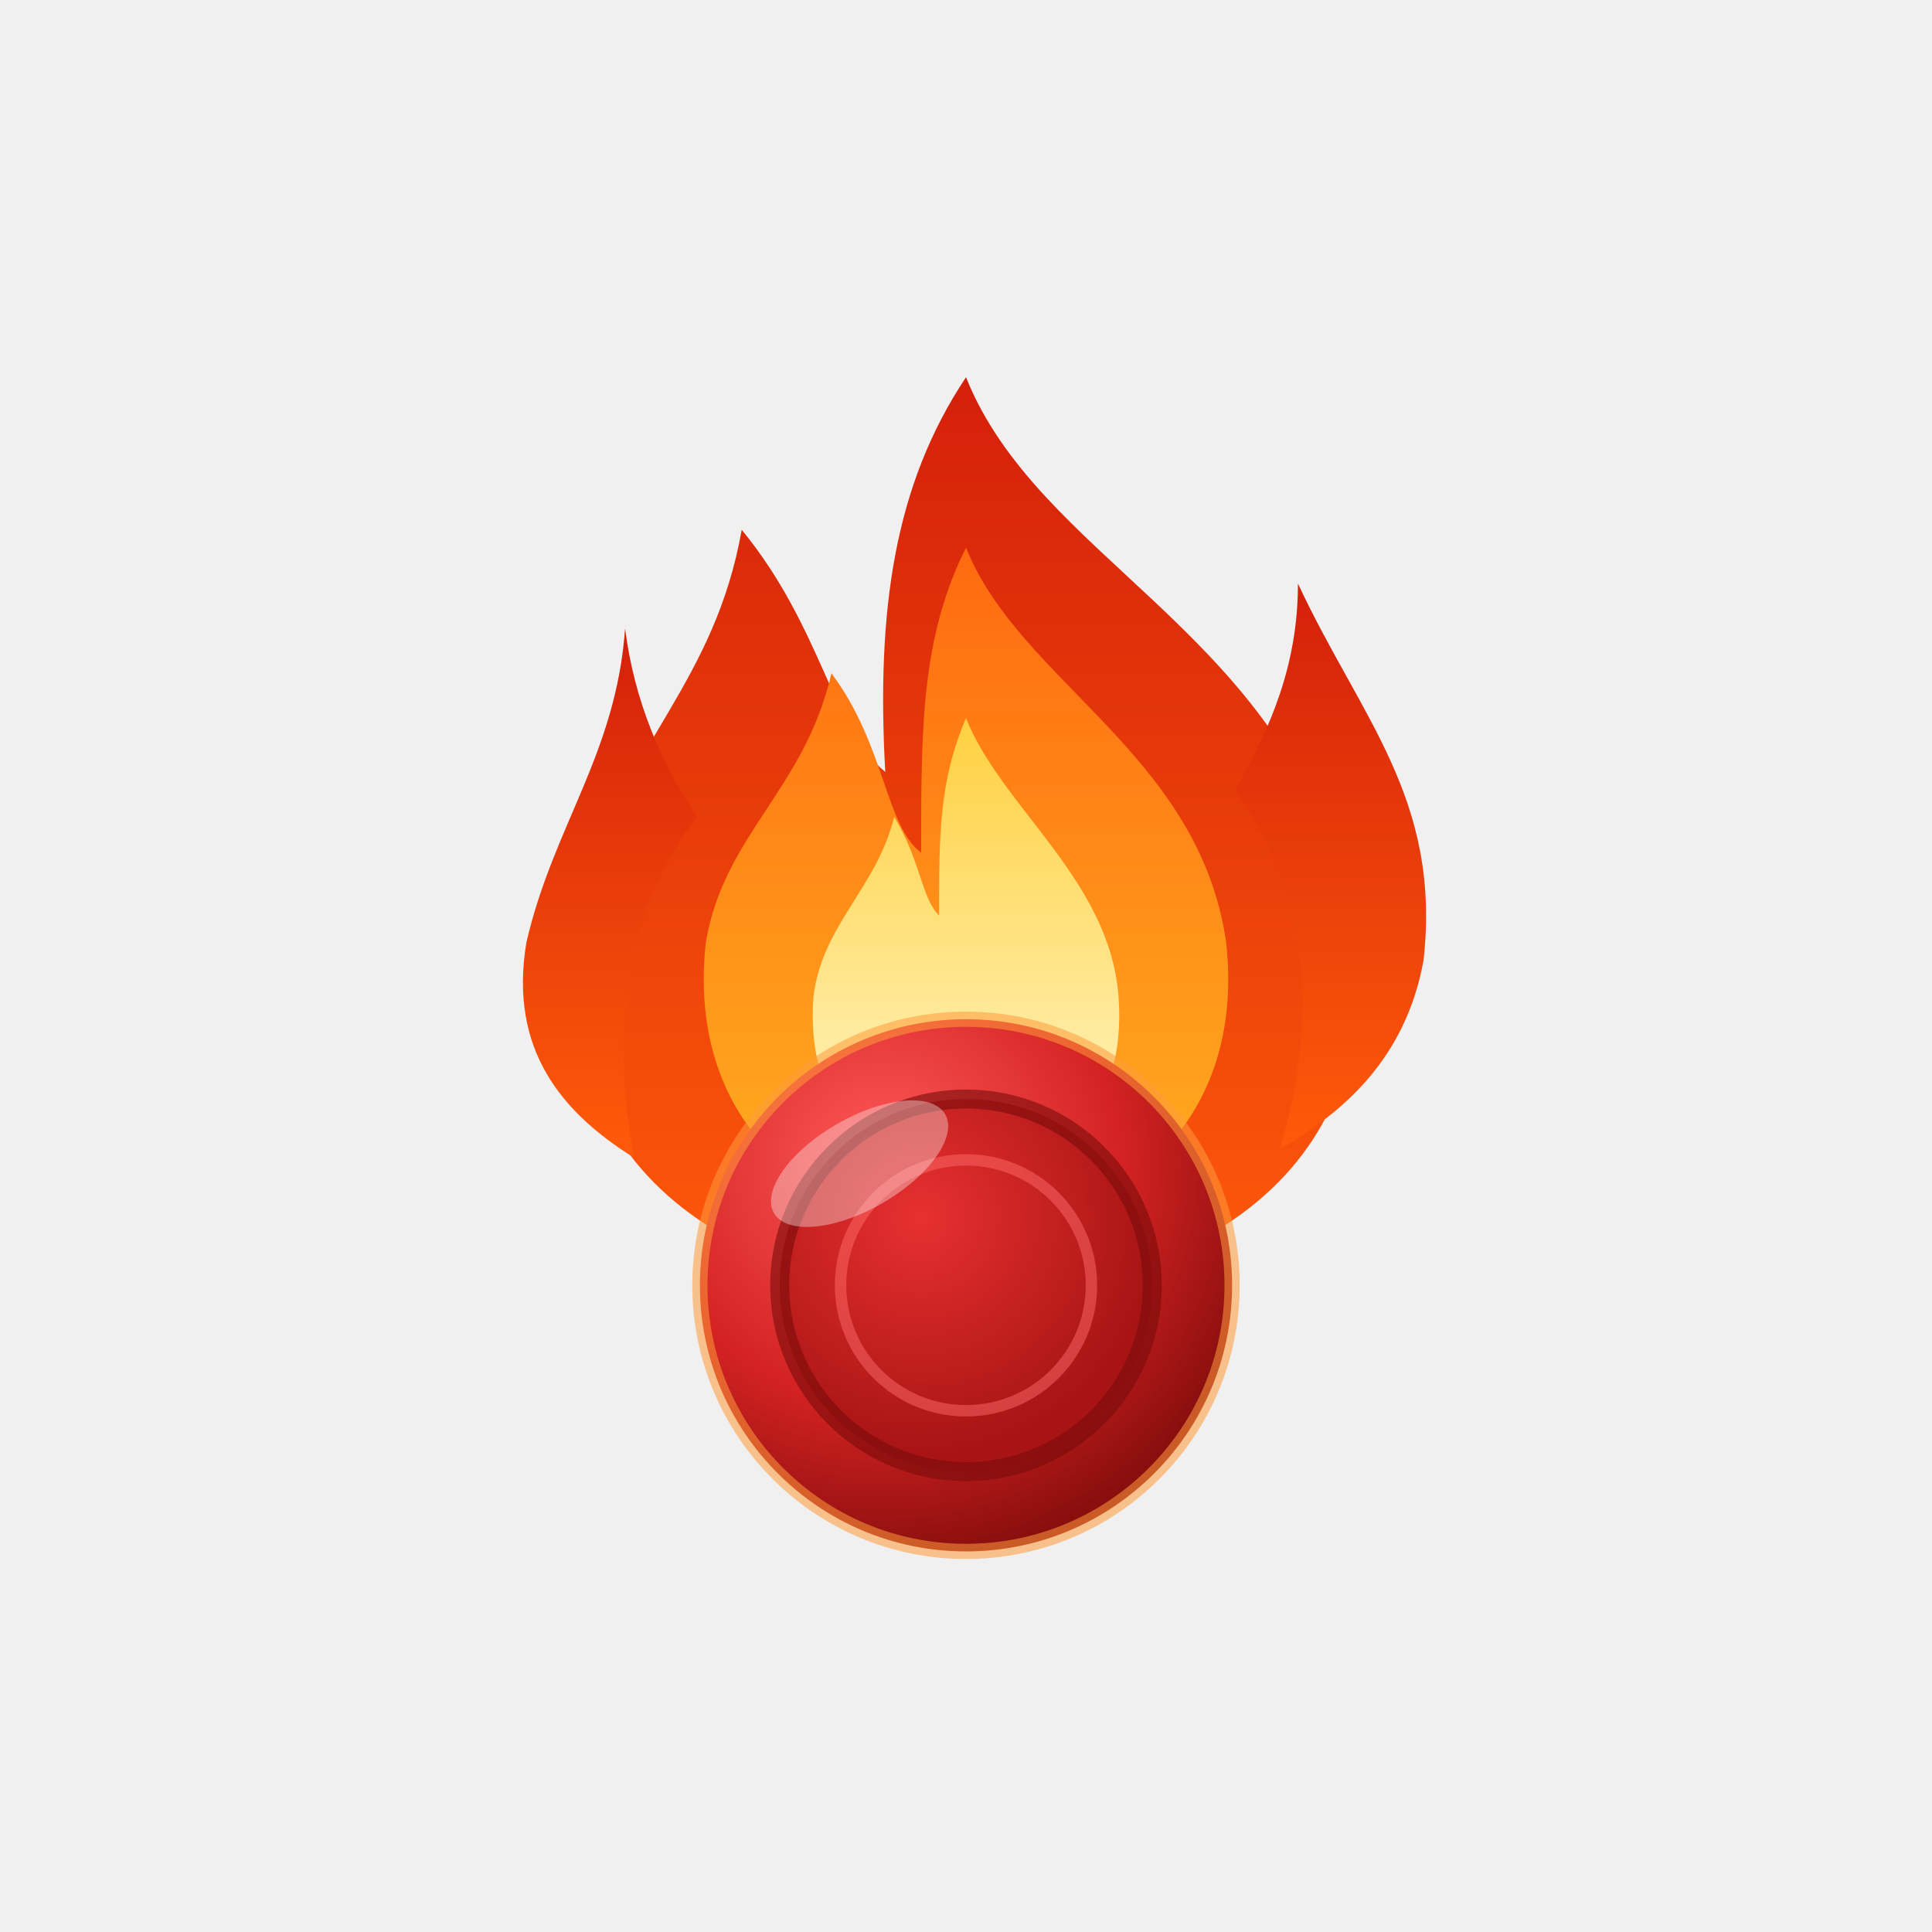
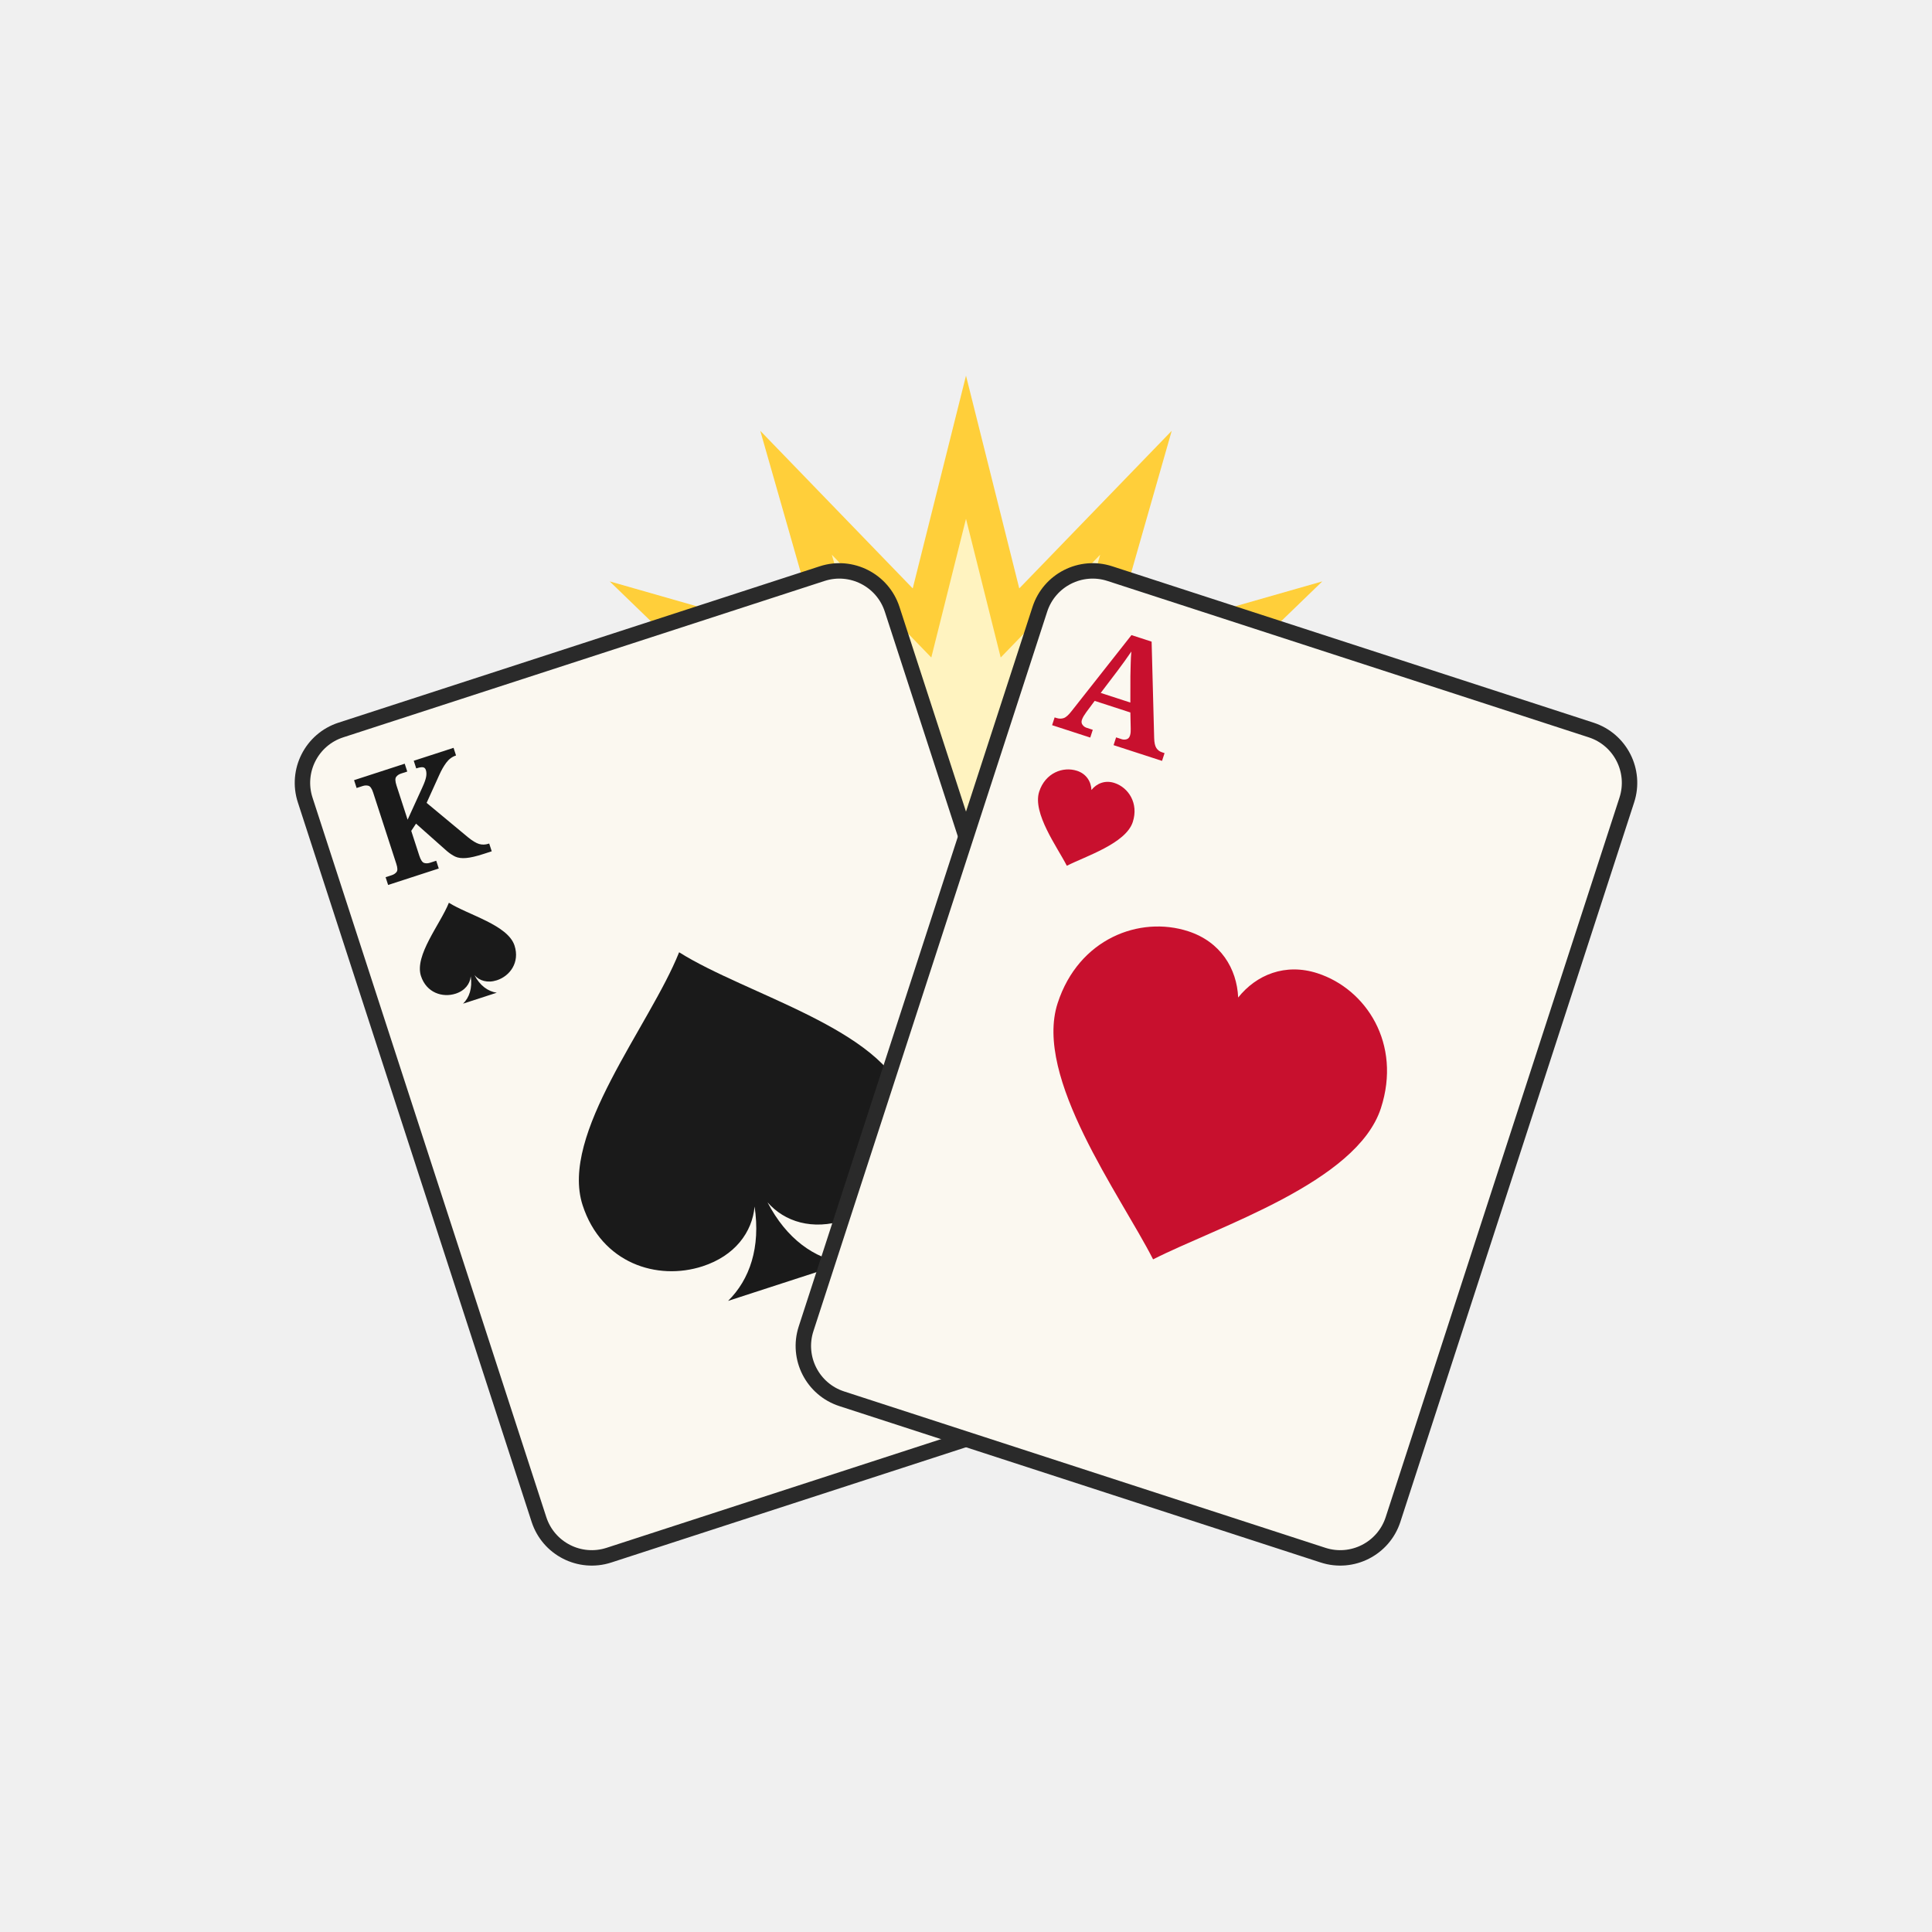
<svg xmlns="http://www.w3.org/2000/svg" width="432" height="432" viewBox="0 0 432 432">
-   <defs>
-     <linearGradient id="flameOuter" x1="0" y1="1" x2="0" y2="0">
-       <stop offset="0" stop-color="#ff5a0a" />
-       <stop offset="1" stop-color="#d4200a" />
-     </linearGradient>
-     <linearGradient id="flameMid" x1="0" y1="1" x2="0" y2="0">
-       <stop offset="0" stop-color="#ffb020" />
-       <stop offset="1" stop-color="#ff6a10" />
-     </linearGradient>
-     <linearGradient id="flameCore" x1="0" y1="1" x2="0" y2="0">
-       <stop offset="0" stop-color="#fff6c8" />
-       <stop offset="1" stop-color="#ffd040" />
-     </linearGradient>
-     <radialGradient id="disc" cx="194" cy="252" r="105" gradientUnits="userSpaceOnUse">
-       <stop offset="0" stop-color="#ff5a5a" />
-       <stop offset="0.6" stop-color="#d42222" />
-       <stop offset="1" stop-color="#8a0e0e" />
-     </radialGradient>
-     <radialGradient id="face" cx="204" cy="266" r="62" gradientUnits="userSpaceOnUse">
-       <stop offset="0" stop-color="#e83030" />
-       <stop offset="1" stop-color="#a81414" />
-     </radialGradient>
-   </defs>
-   <g transform="translate(216 216) scale(0.85) translate(-216 -200)">
-     <g transform="translate(216 300) scale(1.18) translate(-216 -300)">
-       <path fill="url(#flameOuter)" d="M216 84 C232 124 284 140 300 196 C312 240 292 284 216 290 C140 284 120 240 132 196 C140 166 160 152 166 118 C184 140 186 162 198 172 C196 136 200 108 216 84 Z" />
-       <path fill="url(#flameOuter)" d="M290 130 C304 160 322 178 318 214 C314 236 300 248 286 256 C296 222 290 196 276 176 C284 162 290 148 290 130 Z" />
-       <path fill="url(#flameOuter)" d="M140 140 C138 168 124 184 118 210 C114 234 126 248 142 258 C136 226 142 200 156 182 C148 170 142 156 140 140 Z" />
-       <path fill="url(#flameMid)" d="M216 122 C228 152 268 168 274 210 C278 246 256 272 216 274 C176 272 154 246 158 210 C162 186 180 176 186 150 C198 166 198 184 206 190 C206 162 206 142 216 122 Z" />
-       <path fill="url(#flameCore)" d="M216 160 C224 180 248 196 250 222 C252 248 236 262 216 262 C196 262 180 248 182 222 C184 206 196 198 200 182 C206 192 206 200 210 204 C210 186 210 174 216 160 Z" />
+   <g transform="translate(216 216)">
+     <polygon points="0,-132 11.91,-84.43 46,-119.67 32.53,-72.53 79.67,-86 44.43,-51.91 92,-40 44.43,-28.09 79.67,6 32.53,-7.47 46,39.67 11.91,4.43 0,52 -11.91,4.43 -46,39.67 -32.53,-7.47 -79.67,6 -44.43,-28.09 -92,-40 -44.43,-51.91 -79.67,-86 -32.53,-72.53 -46,-119.67 -11.91,-84.43" fill="#ffcf3a" />
+     <polygon points="0,-100 7.76,-68.98 30,-91.96 21.21,-61.21 51.96,-70 28.98,-47.76 60,-40 28.98,-32.24 51.96,-10 21.21,-18.79 30,11.96 7.76,-11.02 0,20 -7.76,-11.02 -30,11.96 -21.21,-18.79 -51.96,-10 -28.98,-32.24 -60,-40 -28.98,-47.76 -51.96,-70 -21.21,-61.21 -30,-91.96 -7.76,-68.98" fill="#fff3c0" />
+     <g transform="translate(-56 22) rotate(-18)">
+       <rect x="-69" y="-97" width="138" height="194" rx="12.42" fill="#fbf8f0" stroke="#2a2a2a" stroke-width="3.45" />
+       <text x="-45.54" y="-60.78" font-family="Georgia,serif" font-weight="bold" font-size="34.5" fill="#1a1a1a" text-anchor="middle">K</text>
+       <path transform="translate(-45.54 -41.8) scale(0.22)" d="M0,-50 C-15,-32 -50,-10 -50,12 C-50,30 -36,40 -22,40 C-12,40 -5,35 -2,28 C-4,40 -10,48 -18,52 L18,52 C10,48 4,40 2,28 C5,35 12,40 22,40 C36,40 50,30 50,12 C50,-10 15,-32 0,-50 Z" fill="#1a1a1a" />
+       <path transform="translate(0 11.64) scale(0.76)" d="M0,-50 C-15,-32 -50,-10 -50,12 C-50,30 -36,40 -22,40 C-12,40 -5,35 -2,28 C-4,40 -10,48 -18,52 L18,52 C10,48 4,40 2,28 C5,35 12,40 22,40 C36,40 50,30 50,12 C50,-10 15,-32 0,-50 Z" fill="#1a1a1a" />
    </g>
-     <circle cx="216" cy="284" r="70" fill="url(#disc)" />
-     <circle cx="216" cy="284" r="70" fill="none" stroke="#ff9a3a" stroke-width="4" opacity="0.55" />
-     <circle cx="216" cy="284" r="49" fill="url(#face)" />
-     <circle cx="216" cy="284" r="49" fill="none" stroke="#7a0a0a" stroke-width="5" opacity="0.6" />
-     <circle cx="216" cy="284" r="33" fill="none" stroke="#ff6a6a" stroke-width="3" opacity="0.5" />
-     <ellipse cx="188" cy="252" rx="26" ry="12" fill="#ffffff" opacity="0.35" transform="rotate(-30 188 252)" />
+     <g transform="translate(56 22) rotate(18)">
+       <rect x="-69" y="-97" width="138" height="194" rx="12.42" fill="#fbf8f0" stroke="#2a2a2a" stroke-width="3.45" />
+       <text x="-45.54" y="-60.78" font-family="Georgia,serif" font-weight="bold" font-size="34.5" fill="#c8102e" text-anchor="middle">A</text>
+       <path transform="translate(-45.54 -41.8) scale(0.22)" d="M0,45 C-15,30 -50,5 -50,-18 C-50,-38 -35,-50 -20,-50 C-10,-50 -3,-44 0,-36 C3,-44 10,-50 20,-50 C35,-50 50,-38 50,-18 C50,5 15,30 0,45 Z" fill="#c8102e" />
+       <path transform="translate(0 11.64) scale(0.76)" d="M0,45 C-15,30 -50,5 -50,-18 C-50,-38 -35,-50 -20,-50 C-10,-50 -3,-44 0,-36 C3,-44 10,-50 20,-50 C35,-50 50,-38 50,-18 C50,5 15,30 0,45 Z" fill="#c8102e" />
+     </g>
  </g>
</svg>
